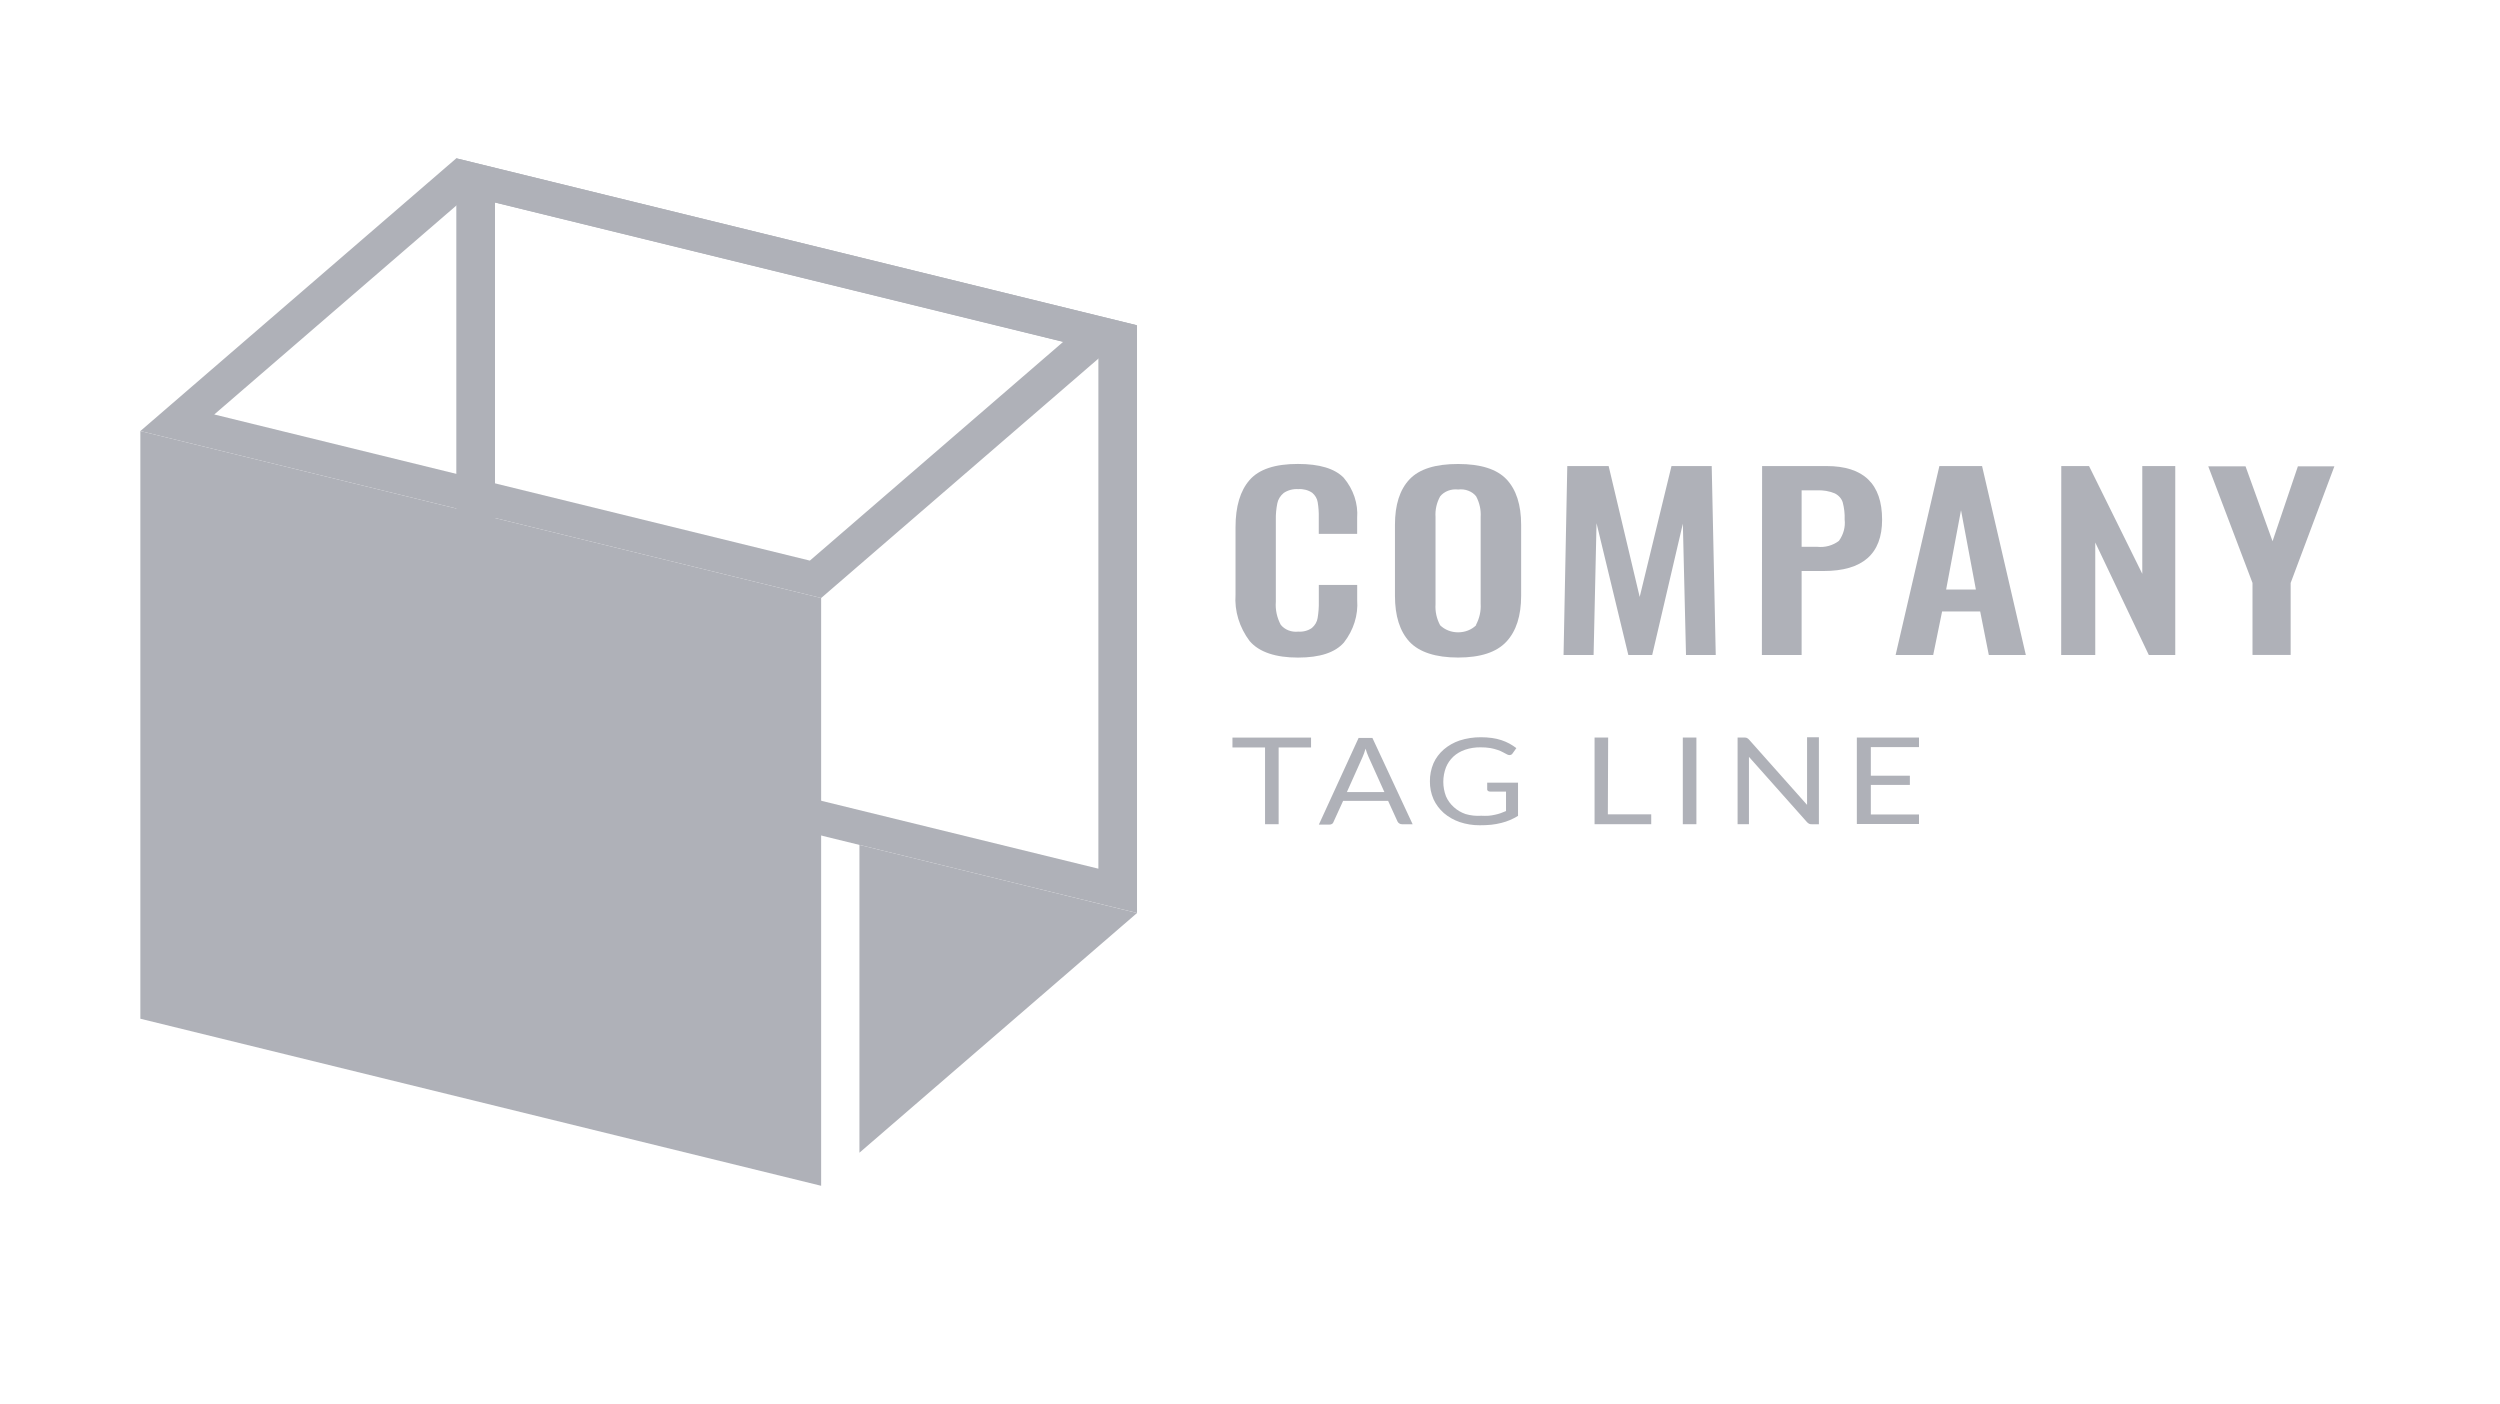
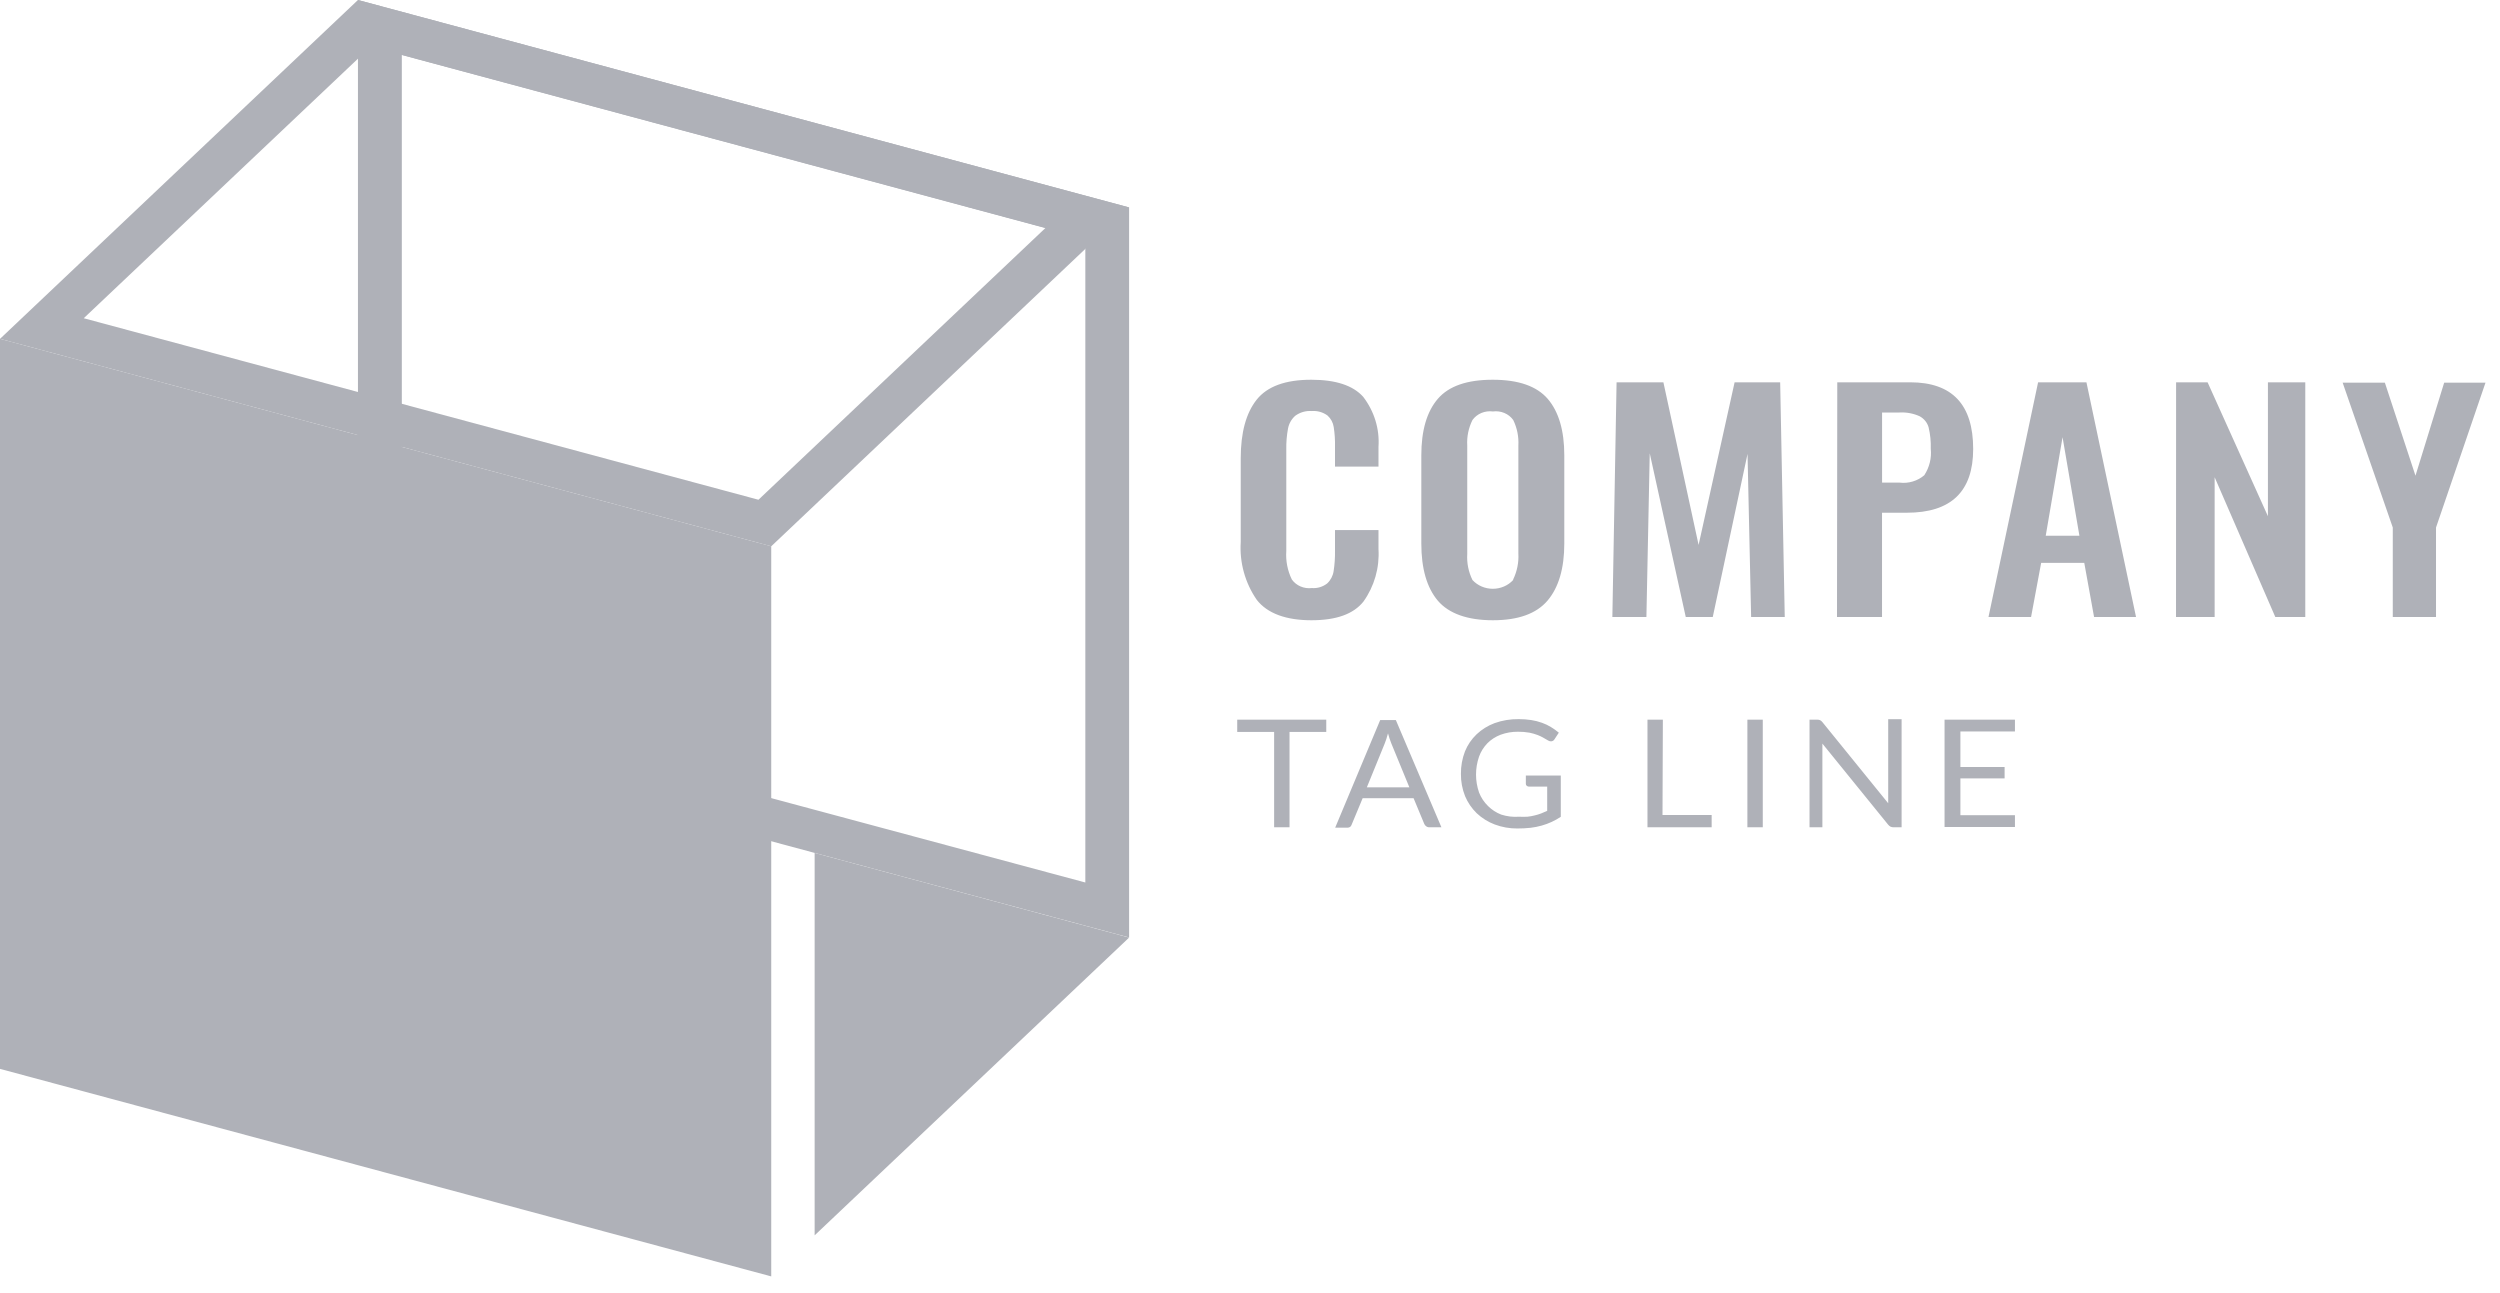
- <svg xmlns="http://www.w3.org/2000/svg" version="1.1" width="57" height="32" viewBox="0 0 57 32">
-   <path fill="#afb1b8" d="M28.493 14.618c-0.236-0.315-0.349-0.686-0.323-1.061v-1.538c0-0.471 0.107-0.83 0.321-1.075s0.581-0.367 1.102-0.366c0.489 0 0.836 0.104 1.042 0.313 0.224 0.266 0.333 0.592 0.308 0.92v0.361h-0.875v-0.366c0.003-0.12-0.005-0.24-0.025-0.358-0.013-0.081-0.057-0.156-0.125-0.213-0.090-0.061-0.203-0.091-0.317-0.083-0.12-0.008-0.239 0.024-0.333 0.088-0.076 0.063-0.127 0.145-0.145 0.235-0.025 0.126-0.037 0.253-0.034 0.38v1.866c-0.014 0.18 0.025 0.36 0.112 0.524 0.044 0.055 0.104 0.099 0.175 0.127s0.149 0.038 0.226 0.029c0.112 0.008 0.223-0.022 0.31-0.084 0.071-0.061 0.117-0.141 0.13-0.227 0.020-0.124 0.030-0.249 0.027-0.374v-0.379h0.875v0.346c0.025 0.342-0.082 0.682-0.303 0.967-0.201 0.228-0.544 0.343-1.047 0.343s-0.884-0.122-1.1-0.375z" />
-   <path fill="#afb1b8" d="M32.137 14.633c-0.221-0.239-0.332-0.588-0.332-1.050v-1.617c0-0.457 0.11-0.802 0.332-1.037s0.591-0.351 1.109-0.35c0.515 0 0.882 0.117 1.103 0.35 0.221 0.235 0.333 0.58 0.333 1.037v1.617c0 0.457-0.112 0.807-0.337 1.048s-0.591 0.361-1.1 0.361c-0.509 0-0.886-0.122-1.109-0.36zM33.654 14.245c0.079-0.15 0.115-0.314 0.105-0.479v-1.98c0.010-0.161-0.025-0.322-0.103-0.469-0.044-0.057-0.106-0.101-0.179-0.129s-0.152-0.037-0.231-0.027c-0.079-0.009-0.159 0-0.231 0.028s-0.135 0.072-0.18 0.129c-0.080 0.146-0.116 0.308-0.105 0.469v1.99c-0.011 0.165 0.025 0.329 0.105 0.479 0.051 0.050 0.114 0.091 0.185 0.119s0.147 0.042 0.225 0.042c0.078 0 0.154-0.014 0.225-0.042s0.134-0.068 0.185-0.119v-0.009z" />
-   <path fill="#afb1b8" d="M35.735 10.626h0.942l0.708 2.984 0.725-2.984h0.917l0.092 4.308h-0.678l-0.072-2.994-0.699 2.994h-0.544l-0.725-3.005-0.067 3.005h-0.685l0.085-4.308z" />
-   <path fill="#afb1b8" d="M40.176 10.626h1.468c0.846 0 1.268 0.408 1.268 1.223 0 0.781-0.445 1.171-1.335 1.17h-0.5v1.915h-0.906l0.005-4.308zM41.43 12.467c0.090 0.010 0.18 0.003 0.266-0.021s0.165-0.063 0.232-0.115c0.104-0.146 0.15-0.316 0.13-0.486 0.005-0.131-0.010-0.263-0.044-0.391-0.013-0.043-0.036-0.083-0.067-0.118s-0.070-0.065-0.114-0.087c-0.126-0.052-0.265-0.076-0.404-0.069h-0.352v1.287h0.352z" />
-   <path fill="#afb1b8" d="M44.218 10.626h0.973l0.998 4.308h-0.844l-0.197-0.993h-0.868l-0.203 0.993h-0.857l0.998-4.308zM45.050 13.441l-0.339-1.808-0.339 1.808h0.678z" />
-   <path fill="#afb1b8" d="M46.996 10.626h0.634l1.214 2.457v-2.457h0.752v4.308h-0.603l-1.221-2.565v2.565h-0.777l0.002-4.308z" />
-   <path fill="#afb1b8" d="M51.357 13.291l-1.009-2.659h0.85l0.616 1.708 0.578-1.708h0.832l-0.997 2.659v1.642h-0.87v-1.642z" />
-   <path fill="#afb1b8" d="M29.892 16.817v0.225h-0.739v1.75h-0.31v-1.75h-0.743v-0.225h1.792z" />
-   <path fill="#afb1b8" d="M32.209 18.793h-0.239c-0.024 0.001-0.048-0.005-0.067-0.019-0.018-0.011-0.032-0.027-0.040-0.045l-0.214-0.469h-1.026l-0.214 0.469c-0.006 0.020-0.017 0.038-0.033 0.053-0.019 0.013-0.043 0.020-0.067 0.019h-0.239l0.906-1.976h0.315l0.917 1.968zM30.709 18.059h0.855l-0.362-0.804c-0.027-0.061-0.049-0.123-0.067-0.186-0.013 0.038-0.024 0.073-0.034 0.105l-0.033 0.083-0.359 0.802z" />
-   <path fill="#afb1b8" d="M33.771 18.599c0.057 0.003 0.114 0.003 0.17 0 0.049-0.004 0.097-0.012 0.145-0.023 0.044-0.009 0.088-0.021 0.13-0.036 0.040-0.014 0.080-0.031 0.121-0.048v-0.444h-0.362c-0.009 0-0.018-0.001-0.026-0.003s-0.016-0.007-0.023-0.012c-0.006-0.004-0.011-0.010-0.014-0.016s-0.005-0.013-0.004-0.020v-0.152h0.703v0.757c-0.057 0.035-0.118 0.067-0.181 0.094-0.065 0.028-0.132 0.050-0.201 0.067-0.074 0.019-0.15 0.032-0.227 0.041-0.088 0.008-0.176 0.013-0.264 0.012-0.156 0.001-0.311-0.024-0.457-0.073-0.136-0.047-0.259-0.117-0.362-0.206-0.101-0.090-0.18-0.196-0.234-0.313-0.057-0.131-0.085-0.27-0.083-0.41-0.002-0.141 0.026-0.281 0.082-0.413 0.052-0.117 0.132-0.224 0.234-0.313 0.103-0.089 0.227-0.159 0.362-0.205 0.155-0.050 0.32-0.075 0.486-0.074 0.084-0 0.169 0.006 0.252 0.017 0.074 0.010 0.146 0.027 0.216 0.050 0.063 0.021 0.124 0.047 0.181 0.078 0.056 0.031 0.108 0.065 0.158 0.103l-0.087 0.122c-0.007 0.011-0.017 0.021-0.029 0.027s-0.027 0.010-0.041 0.010c-0.020-0.001-0.040-0.006-0.056-0.016-0.027-0.013-0.056-0.028-0.089-0.047-0.038-0.021-0.079-0.039-0.121-0.053-0.054-0.019-0.11-0.033-0.167-0.044-0.076-0.012-0.153-0.018-0.23-0.017-0.12-0.001-0.238 0.017-0.35 0.055-0.101 0.035-0.192 0.088-0.266 0.156-0.075 0.071-0.132 0.155-0.169 0.246-0.081 0.214-0.081 0.445 0 0.659 0.040 0.093 0.101 0.178 0.181 0.249 0.074 0.068 0.164 0.121 0.265 0.156 0.115 0.034 0.237 0.047 0.359 0.039z" />
-   <path fill="#afb1b8" d="M36.659 18.567h0.989v0.225h-1.292v-1.976h0.31l-0.007 1.75z" />
-   <path fill="#afb1b8" d="M38.678 18.792h-0.31v-1.976h0.31v1.976z" />
-   <path fill="#afb1b8" d="M39.83 16.826c0.018 0.009 0.034 0.021 0.047 0.036l1.324 1.489c-0.002-0.023-0.002-0.047 0-0.070 0-0.022 0-0.044 0-0.064v-1.408h0.27v1.984h-0.156c-0.023 0.002-0.046-0.002-0.067-0.011-0.019-0.010-0.035-0.023-0.049-0.038l-1.323-1.488c0 0.023 0 0.045 0 0.067s0 0.042 0 0.061v1.408h-0.259v-1.976h0.161c0.017 0 0.035 0.003 0.051 0.009z" />
-   <path fill="#afb1b8" d="M43.753 16.817v0.217h-1.098v0.652h0.89v0.21h-0.89v0.674h1.098v0.217h-1.417v-1.971h1.417z" />
-   <path fill="#afb1b8" d="M11.286 4.616l13.757 3.372v11.818l-13.757-3.371v-11.819zM10.404 3.609v13.401l15.52 3.806v-13.399l-15.52-3.807z" />
-   <path fill="#afb1b8" d="M18.722 27.036l-15.522-3.809v-13.399l15.522 3.807v13.401z" />
-   <path fill="#afb1b8" d="M10.661 4.465l13.578 3.33-5.774 4.987-13.58-3.332 5.776-4.985zM10.404 3.609l-7.204 6.219 15.522 3.807 7.202-6.219-15.52-3.807z" />
-   <path fill="#afb1b8" d="M19.595 26.282l6.329-5.465-6.329-1.553v7.018z" />
+ <svg xmlns="http://www.w3.org/2000/svg" width="89" height="46" fill="none">
+   <path d="M44.74 21.353a3.258 3.258 0 01-.57-2.057v-2.982c0-.915.19-1.61.567-2.085.378-.475 1.028-.712 1.949-.71.865 0 1.48.202 1.843.607.396.516.589 1.147.545 1.784v.7h-1.548v-.71a3.961 3.961 0 00-.045-.694.689.689 0 00-.221-.413.836.836 0 00-.561-.16.886.886 0 00-.59.17.81.81 0 00-.256.455c-.045.243-.065.49-.061.737v3.62a2 2 0 00.198 1.016.735.735 0 00.31.247.78.78 0 00.399.057.788.788 0 00.548-.164.747.747 0 00.23-.44c.037-.24.053-.483.049-.725v-.735h1.548v.67a2.914 2.914 0 01-.536 1.876c-.355.443-.961.664-1.852.664-.891 0-1.564-.236-1.946-.728zM51.186 21.384c-.391-.465-.587-1.141-.587-2.036V16.21c0-.886.196-1.556.587-2.011.39-.455 1.044-.682 1.961-.68.91 0 1.56.227 1.952.68.39.455.59 1.125.59 2.011v3.138c0 .886-.2 1.565-.596 2.033-.398.467-1.045.7-1.946.7-.9 0-1.567-.236-1.961-.697zm2.682-.753c.14-.29.204-.61.186-.928v-3.841a1.843 1.843 0 00-.183-.91.738.738 0 00-.316-.25.785.785 0 00-.408-.054.794.794 0 00-.41.054.749.749 0 00-.317.25c-.141.283-.205.596-.186.91v3.859c-.02.32.044.638.186.928a.96.96 0 00.326.23 1.009 1.009 0 00.796 0 .96.96 0 00.326-.23v-.018zM57.55 13.61h1.667l1.253 5.79 1.282-5.79h1.622l.163 8.356H62.34l-.128-5.807-1.238 5.807h-.961l-1.282-5.828-.119 5.828H57.4l.15-8.355zM65.406 13.61h2.596c1.495 0 2.243.791 2.243 2.373 0 1.515-.787 2.271-2.362 2.27H67v3.713h-1.603l.01-8.355zm2.218 3.571c.158.02.319.006.47-.04.153-.045.293-.122.411-.223.184-.283.265-.614.23-.944a2.854 2.854 0 00-.076-.758.63.63 0 00-.118-.23.67.67 0 00-.203-.168 1.528 1.528 0 00-.714-.133h-.622v2.496h.622zM72.556 13.61h1.721l1.766 8.356h-1.494l-.349-1.927h-1.535l-.359 1.927H70.79l1.766-8.355zm1.471 5.462l-.6-3.508-.599 3.508h1.2zM77.47 13.61h1.12l2.148 4.767V13.61h1.33v8.355h-1.067l-2.16-4.976v4.976h-1.375l.003-8.355zM85.183 18.78l-1.785-5.158h1.503l1.09 3.313 1.022-3.313h1.471l-1.762 5.158v3.186h-1.539V18.78zM47.215 25.619v.437h-1.308v3.395h-.548v-3.395h-1.314v-.437h3.17zM51.314 29.451h-.423a.176.176 0 01-.119-.036.196.196 0 01-.07-.088l-.378-.91H48.51l-.379.91a.257.257 0 01-.057.103.183.183 0 01-.119.036h-.423l1.603-3.832h.557l1.622 3.817zm-2.654-1.423h1.513l-.641-1.56a2.964 2.964 0 01-.119-.36l-.06.203-.058.16-.635 1.557zM54.077 29.075c.1.005.2.005.3 0 .087-.009.173-.024.257-.046a1.82 1.82 0 00.23-.07c.071-.027.142-.06.216-.093v-.862h-.641a.12.12 0 01-.087-.03.084.084 0 01-.032-.07v-.295h1.244v1.469a2.355 2.355 0 01-.677.312 2.653 2.653 0 01-.4.08 4.455 4.455 0 01-.468.024 2.252 2.252 0 01-.808-.143 1.935 1.935 0 01-.64-.4 1.849 1.849 0 01-.414-.607 2.074 2.074 0 01-.148-.795 2.155 2.155 0 01.145-.802c.092-.227.232-.433.413-.606.183-.173.401-.308.641-.398.274-.098.566-.146.859-.142.15 0 .298.01.445.033.13.02.258.052.382.097.112.04.22.09.32.152.099.06.192.127.28.2l-.155.237a.14.14 0 01-.052.052.15.15 0 01-.073.02.196.196 0 01-.1-.03 1.906 1.906 0 01-.156-.09 1.369 1.369 0 00-.215-.104 1.869 1.869 0 00-.295-.085 2.256 2.256 0 00-.407-.033 1.743 1.743 0 00-.618.106c-.179.068-.34.171-.471.303-.133.138-.235.3-.298.477a1.953 1.953 0 000 1.277c.07.18.179.345.32.482.132.132.291.235.468.304.204.066.42.092.635.076zM59.185 29.014h1.75v.437H58.65v-3.832h.548l-.013 3.395zM62.755 29.45h-.548V25.62h.548v3.832zM64.794 25.637a.27.27 0 01.083.07l2.343 2.889a.972.972 0 010-.137v-2.855h.477v3.847h-.275a.24.24 0 01-.119-.021.314.314 0 01-.086-.073l-2.34-2.885v2.979h-.458V25.62h.285c.031 0 .062.006.09.018zM71.732 25.619v.422H69.79v1.265h1.574v.406H69.79v1.308h1.942v.422h-2.506v-3.823h2.506zM14.303 1.954l24.335 6.541v22.922L14.305 24.88V1.954zM12.743 0v25.992l27.453 7.382V7.384L12.743 0z" fill="#AFB1B8" />
+   <path d="M27.456 45.44L0 38.052v-25.99l27.456 7.385V45.44z" fill="#AFB1B8" />
+   <path d="M13.198 1.66l24.017 6.459-10.214 9.672-24.02-6.462 10.217-9.67zM12.743 0L0 12.063l27.456 7.385 12.74-12.063L12.743 0zM29.001 43.978l11.195-10.6-11.195-3.013v13.613z" fill="#AFB1B8" />
</svg>
